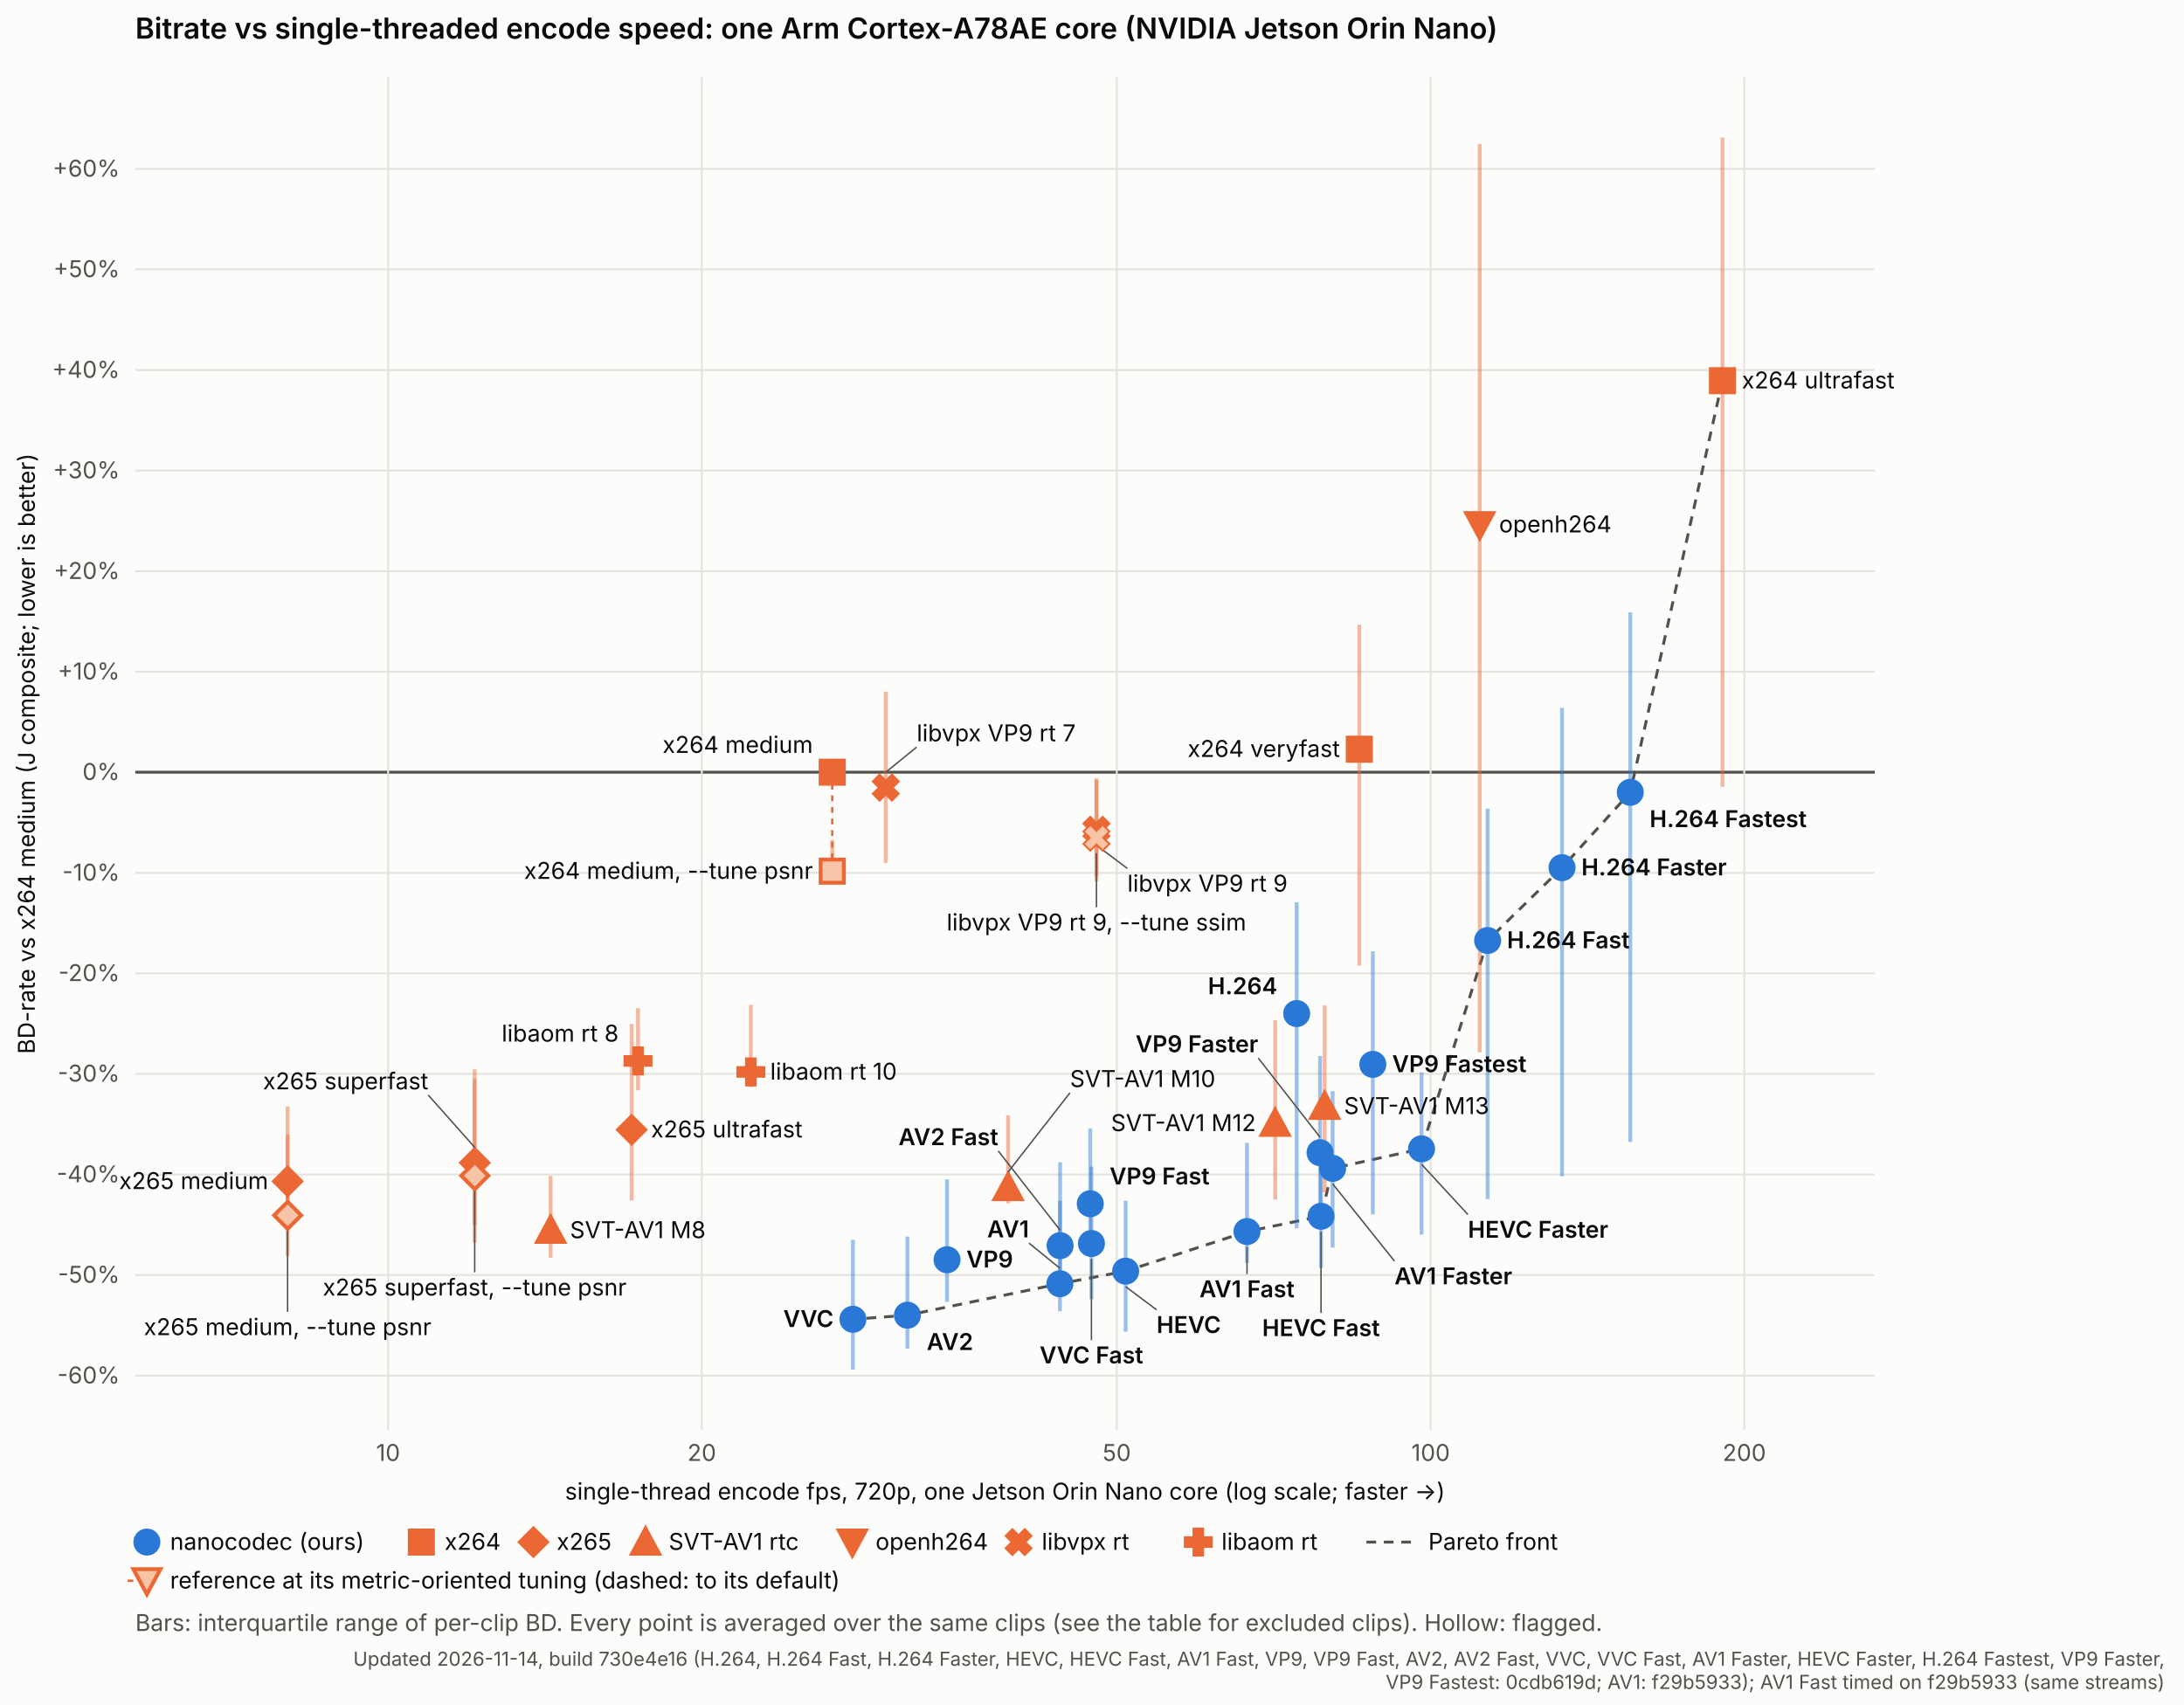
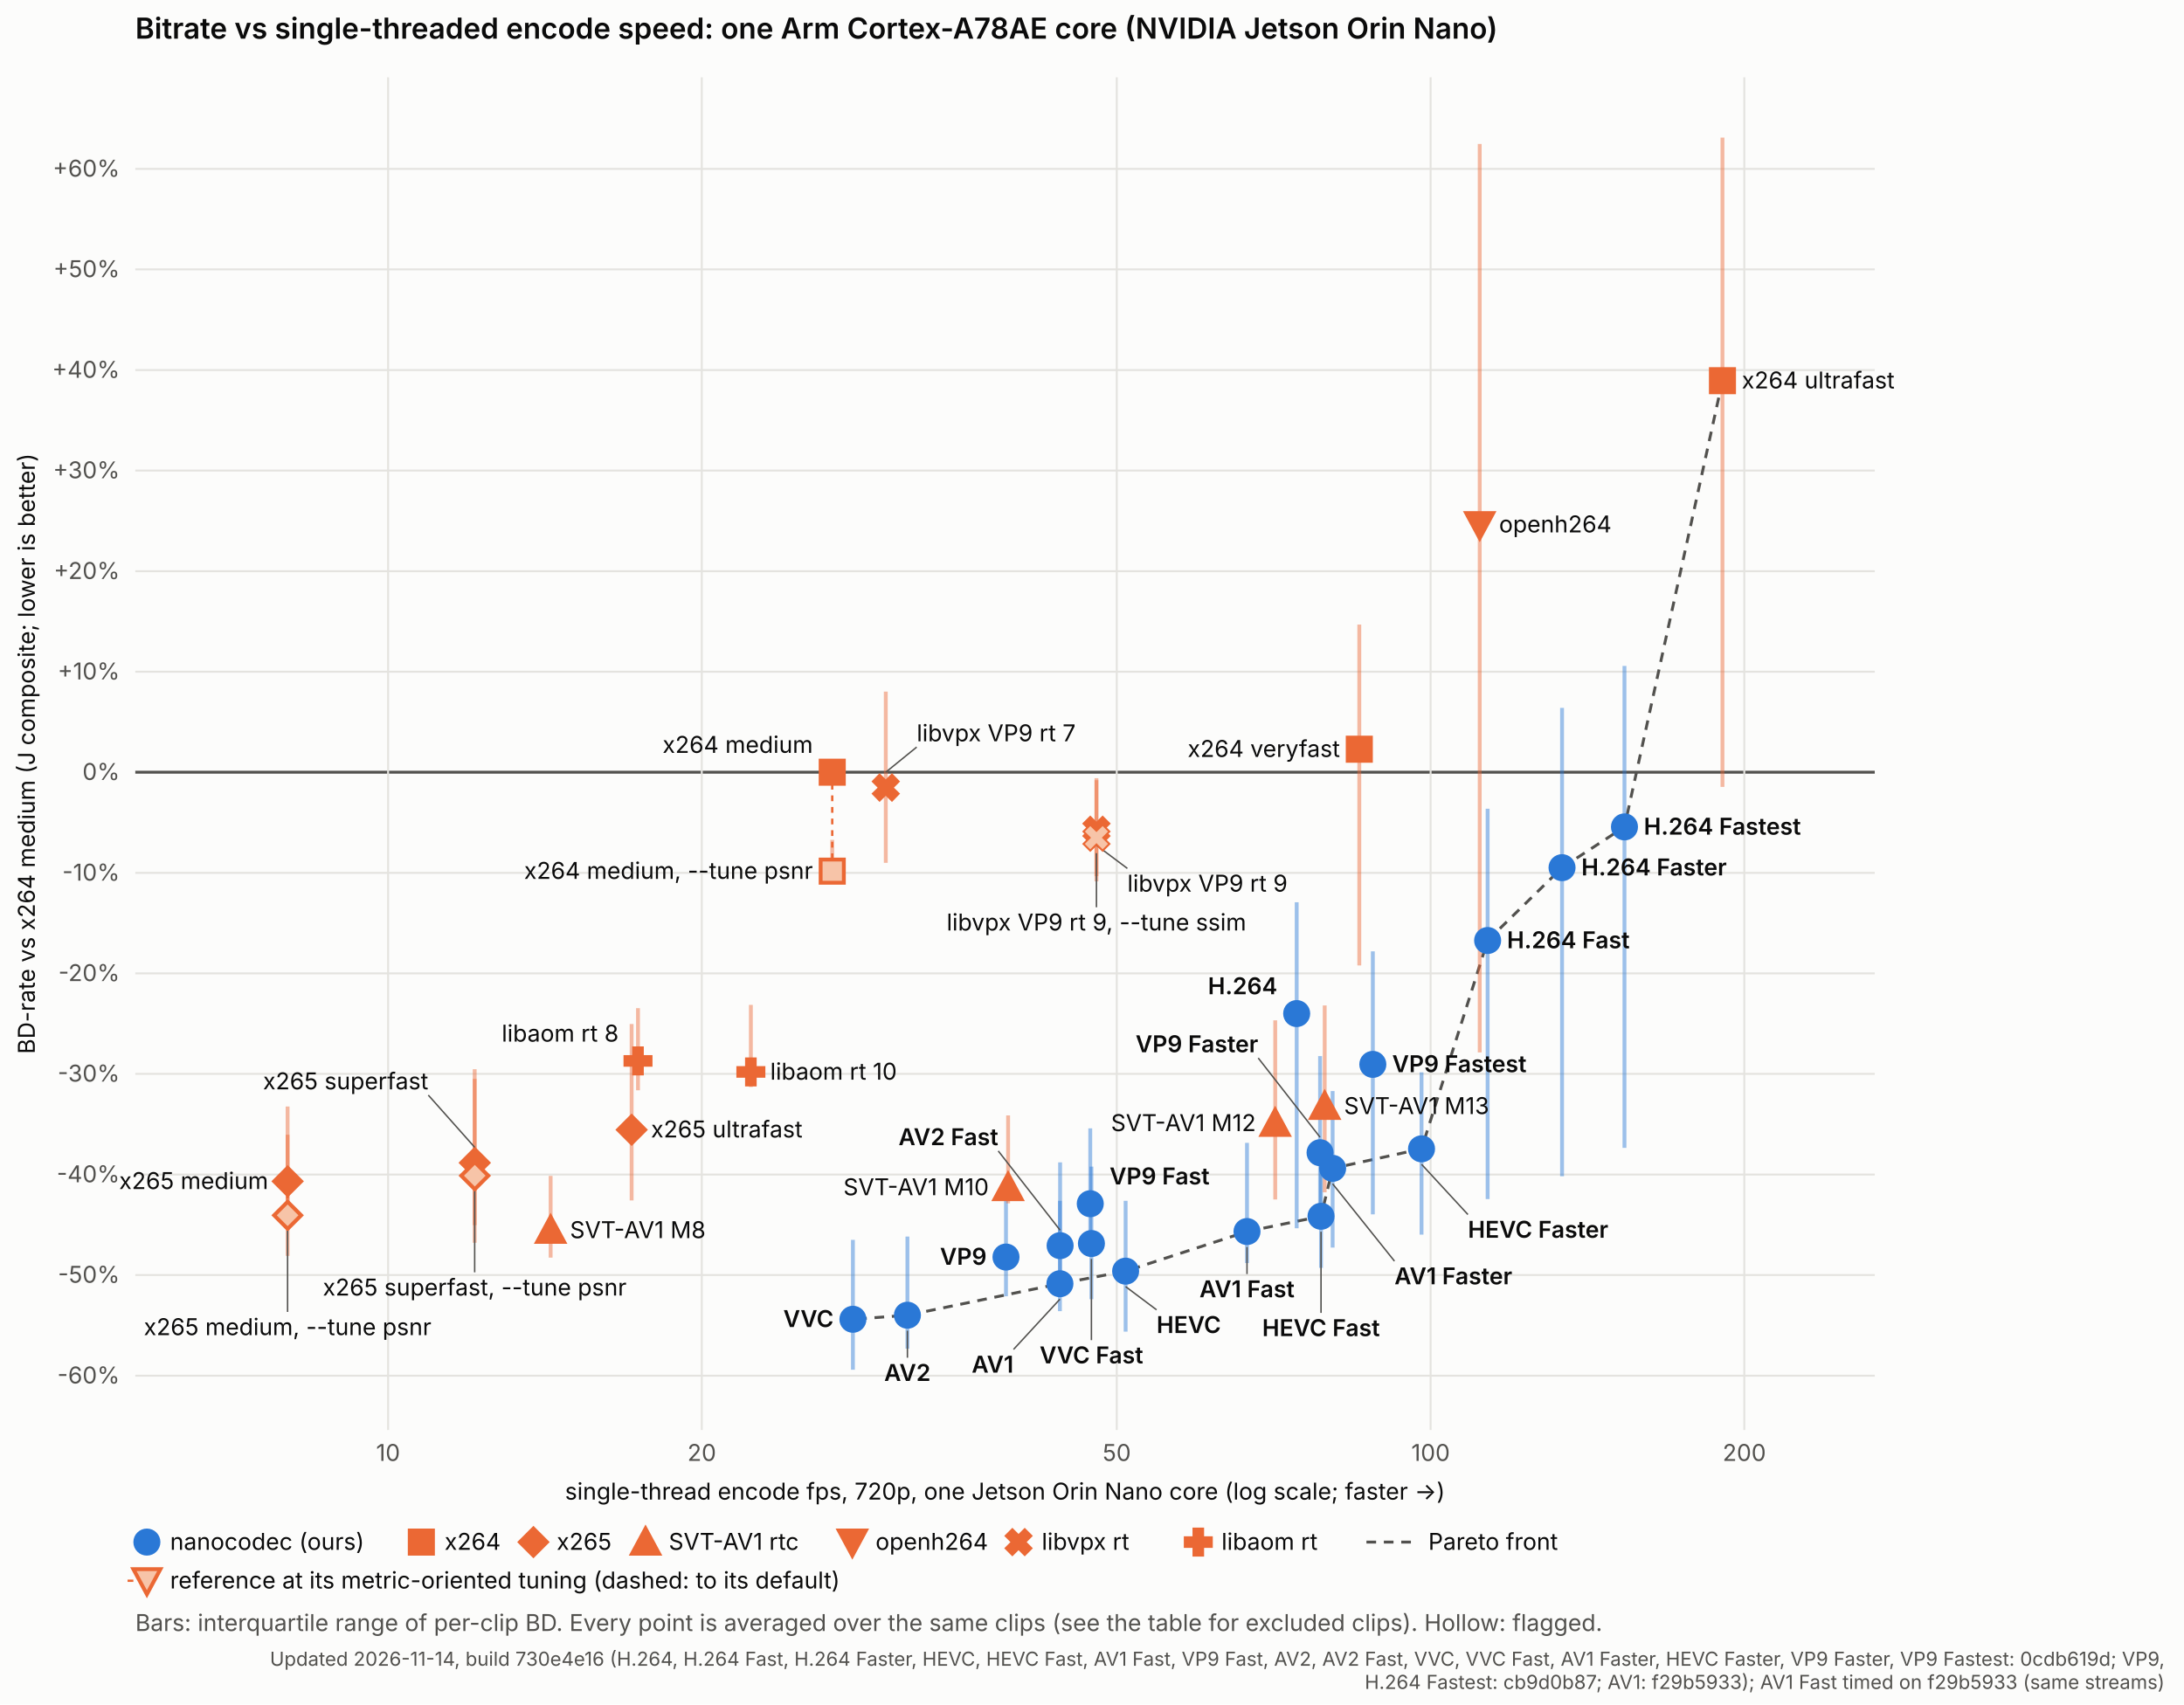
<svg xmlns="http://www.w3.org/2000/svg" viewBox="0 0 1130 882" width="1130" height="882" font-family="system-ui, -apple-system, Segoe UI, sans-serif" font-size="12">
  <rect width="1130" height="882" fill="#fcfcfb" />
  <text x="70" y="20" font-size="15" font-weight="600" fill="#0b0b0b">Bitrate vs single-threaded encode speed: one Arm Cortex-A78AE core (NVIDIA Jetson Orin Nano)</text>
  <text x="70" y="35" fill="#52514e" />
  <line x1="70" x2="970" y1="711.9" y2="711.9" stroke="#e4e3df" stroke-width="1" />
  <text x="62" y="715.9" text-anchor="end" fill="#52514e">-60%</text>
  <line x1="70" x2="970" y1="659.8" y2="659.8" stroke="#e4e3df" stroke-width="1" />
  <text x="62" y="663.8" text-anchor="end" fill="#52514e">-50%</text>
  <line x1="70" x2="970" y1="607.8" y2="607.8" stroke="#e4e3df" stroke-width="1" />
  <text x="62" y="611.8" text-anchor="end" fill="#52514e">-40%</text>
  <line x1="70" x2="970" y1="555.7" y2="555.7" stroke="#e4e3df" stroke-width="1" />
  <text x="62" y="559.7" text-anchor="end" fill="#52514e">-30%</text>
  <line x1="70" x2="970" y1="503.7" y2="503.7" stroke="#e4e3df" stroke-width="1" />
  <text x="62" y="507.7" text-anchor="end" fill="#52514e">-20%</text>
  <line x1="70" x2="970" y1="451.7" y2="451.7" stroke="#e4e3df" stroke-width="1" />
  <text x="62" y="455.7" text-anchor="end" fill="#52514e">-10%</text>
  <line x1="70" x2="970" y1="399.6" y2="399.6" stroke="#52514e" stroke-width="1.5" />
  <text x="62" y="403.6" text-anchor="end" fill="#52514e">0%</text>
  <line x1="70" x2="970" y1="347.6" y2="347.6" stroke="#e4e3df" stroke-width="1" />
  <text x="62" y="351.6" text-anchor="end" fill="#52514e">+10%</text>
  <line x1="70" x2="970" y1="295.6" y2="295.6" stroke="#e4e3df" stroke-width="1" />
  <text x="62" y="299.6" text-anchor="end" fill="#52514e">+20%</text>
  <line x1="70" x2="970" y1="243.5" y2="243.5" stroke="#e4e3df" stroke-width="1" />
  <text x="62" y="247.5" text-anchor="end" fill="#52514e">+30%</text>
  <line x1="70" x2="970" y1="191.5" y2="191.5" stroke="#e4e3df" stroke-width="1" />
  <text x="62" y="195.5" text-anchor="end" fill="#52514e">+40%</text>
  <line x1="70" x2="970" y1="139.4" y2="139.4" stroke="#e4e3df" stroke-width="1" />
  <text x="62" y="143.4" text-anchor="end" fill="#52514e">+50%</text>
  <line x1="70" x2="970" y1="87.4" y2="87.4" stroke="#e4e3df" stroke-width="1" />
  <text x="62" y="91.4" text-anchor="end" fill="#52514e">+60%</text>
  <line x1="200.8" x2="200.8" y1="40" y2="740" stroke="#e4e3df" />
  <text x="200.8" y="756" text-anchor="middle" fill="#52514e">10</text>
  <line x1="363.1" x2="363.1" y1="40" y2="740" stroke="#e4e3df" />
  <text x="363.1" y="756" text-anchor="middle" fill="#52514e">20</text>
  <line x1="577.8" x2="577.8" y1="40" y2="740" stroke="#e4e3df" />
  <text x="577.8" y="756" text-anchor="middle" fill="#52514e">50</text>
  <line x1="740.2" x2="740.2" y1="40" y2="740" stroke="#e4e3df" />
  <text x="740.2" y="756" text-anchor="middle" fill="#52514e">100</text>
  <line x1="902.5" x2="902.5" y1="40" y2="740" stroke="#e4e3df" />
  <text x="902.5" y="756" text-anchor="middle" fill="#52514e">200</text>
  <text x="520.0" y="776" text-anchor="middle" fill="#0b0b0b">single-thread encode fps, 720p, one Jetson Orin Nano core (log scale; faster →)</text>
  <text transform="translate(18,390.0) rotate(-90)" text-anchor="middle" fill="#0b0b0b">BD-rate vs x264 medium (J composite; lower is better)</text>
-   <polyline points="891.2,197.0 843.5,410.0 808.2,449.0 769.7,486.7 735.5,594.5 689.5,604.6 683.5,629.4 645.2,637.3 582.4,657.8 548.4,664.3 469.5,680.6 441.3,682.7" fill="none" stroke="#52514e" stroke-width="1.5" stroke-dasharray="5 4" />
+   <polyline points="891.2,197.0 840.5,427.9 808.2,449.0 769.7,486.7 735.5,594.5 689.5,604.6 683.5,629.4 645.2,637.3 582.4,657.8 548.4,664.3 469.5,680.6 441.3,682.7" fill="none" stroke="#52514e" stroke-width="1.5" stroke-dasharray="5 4" />
  <line x1="430.6" y1="399.6" x2="430.6" y2="450.8" stroke="#eb6834" stroke-width="1.2" stroke-dasharray="3 3" />
  <line x1="245.6" y1="601.7" x2="245.6" y2="608.4" stroke="#eb6834" stroke-width="1.2" stroke-dasharray="3 3" />
  <line x1="148.8" y1="611.3" x2="148.8" y2="628.9" stroke="#eb6834" stroke-width="1.2" stroke-dasharray="3 3" />
  <line x1="567.3" y1="429.4" x2="567.3" y2="433.5" stroke="#eb6834" stroke-width="1.2" stroke-dasharray="3 3" />
  <line x1="430.6" x2="430.6" y1="399.6" y2="399.6" stroke="#eb6834" stroke-opacity="0.45" stroke-width="2" />
  <line x1="670.9" x2="670.9" y1="635.6" y2="466.9" stroke="#2a78d6" stroke-opacity="0.45" stroke-width="2" />
  <line x1="769.7" x2="769.7" y1="620.5" y2="418.5" stroke="#2a78d6" stroke-opacity="0.45" stroke-width="2" />
  <line x1="808.2" x2="808.2" y1="608.7" y2="366.3" stroke="#2a78d6" stroke-opacity="0.45" stroke-width="2" />
-   <line x1="843.5" x2="843.5" y1="590.9" y2="316.9" stroke="#2a78d6" stroke-opacity="0.45" stroke-width="2" />
+   <line x1="840.5" x2="840.5" y1="594.0" y2="344.6" stroke="#2a78d6" stroke-opacity="0.45" stroke-width="2" />
  <line x1="582.4" x2="582.4" y1="689.1" y2="621.4" stroke="#2a78d6" stroke-opacity="0.45" stroke-width="2" />
  <line x1="683.5" x2="683.5" y1="656.1" y2="592.1" stroke="#2a78d6" stroke-opacity="0.45" stroke-width="2" />
  <line x1="735.5" x2="735.5" y1="638.9" y2="554.9" stroke="#2a78d6" stroke-opacity="0.45" stroke-width="2" />
  <line x1="548.4" x2="548.4" y1="678.5" y2="621.4" stroke="#2a78d6" stroke-opacity="0.45" stroke-width="2" />
  <line x1="645.2" x2="645.2" y1="653.6" y2="591.4" stroke="#2a78d6" stroke-opacity="0.45" stroke-width="2" />
  <line x1="689.5" x2="689.5" y1="645.6" y2="564.6" stroke="#2a78d6" stroke-opacity="0.45" stroke-width="2" />
-   <line x1="490.0" x2="490.0" y1="673.7" y2="610.3" stroke="#2a78d6" stroke-opacity="0.45" stroke-width="2" />
+   <line x1="520.5" x2="520.5" y1="670.8" y2="610.9" stroke="#2a78d6" stroke-opacity="0.45" stroke-width="2" />
  <line x1="564.1" x2="564.1" y1="647.6" y2="583.9" stroke="#2a78d6" stroke-opacity="0.45" stroke-width="2" />
  <line x1="683.0" x2="683.0" y1="634.8" y2="546.5" stroke="#2a78d6" stroke-opacity="0.45" stroke-width="2" />
  <line x1="710.3" x2="710.3" y1="628.4" y2="492.3" stroke="#2a78d6" stroke-opacity="0.45" stroke-width="2" />
  <line x1="469.5" x2="469.5" y1="697.9" y2="639.9" stroke="#2a78d6" stroke-opacity="0.45" stroke-width="2" />
  <line x1="548.5" x2="548.5" y1="669.6" y2="601.5" stroke="#2a78d6" stroke-opacity="0.45" stroke-width="2" />
  <line x1="441.3" x2="441.3" y1="708.8" y2="641.6" stroke="#2a78d6" stroke-opacity="0.45" stroke-width="2" />
  <line x1="564.7" x2="564.7" y1="672.3" y2="603.7" stroke="#2a78d6" stroke-opacity="0.45" stroke-width="2" />
  <line x1="765.6" x2="765.6" y1="544.6" y2="74.5" stroke="#eb6834" stroke-opacity="0.45" stroke-width="2" />
  <line x1="891.2" x2="891.2" y1="407.2" y2="71.2" stroke="#eb6834" stroke-opacity="0.45" stroke-width="2" />
  <line x1="703.3" x2="703.3" y1="499.6" y2="323.2" stroke="#eb6834" stroke-opacity="0.45" stroke-width="2" />
  <line x1="326.8" x2="326.8" y1="621.2" y2="529.9" stroke="#eb6834" stroke-opacity="0.45" stroke-width="2" />
  <line x1="245.6" x2="245.6" y1="634.0" y2="553.3" stroke="#eb6834" stroke-opacity="0.45" stroke-width="2" />
  <line x1="148.8" x2="148.8" y1="625.0" y2="572.6" stroke="#eb6834" stroke-opacity="0.45" stroke-width="2" />
  <line x1="284.9" x2="284.9" y1="650.8" y2="608.5" stroke="#eb6834" stroke-opacity="0.45" stroke-width="2" />
  <line x1="521.6" x2="521.6" y1="622.7" y2="577.2" stroke="#eb6834" stroke-opacity="0.45" stroke-width="2" />
  <line x1="659.8" x2="659.8" y1="620.7" y2="528.0" stroke="#eb6834" stroke-opacity="0.45" stroke-width="2" />
  <line x1="685.4" x2="685.4" y1="617.0" y2="520.3" stroke="#eb6834" stroke-opacity="0.45" stroke-width="2" />
  <line x1="458.3" x2="458.3" y1="446.5" y2="357.9" stroke="#eb6834" stroke-opacity="0.45" stroke-width="2" />
  <line x1="567.3" x2="567.3" y1="453.4" y2="403.7" stroke="#eb6834" stroke-opacity="0.45" stroke-width="2" />
  <line x1="330.1" x2="330.1" y1="564.2" y2="521.7" stroke="#eb6834" stroke-opacity="0.45" stroke-width="2" />
  <line x1="388.5" x2="388.5" y1="562.5" y2="520.0" stroke="#eb6834" stroke-opacity="0.45" stroke-width="2" />
  <line x1="430.6" x2="430.6" y1="453.2" y2="434.6" stroke="#eb6834" stroke-opacity="0.45" stroke-width="2" />
  <line x1="245.6" x2="245.6" y1="643.1" y2="558.3" stroke="#eb6834" stroke-opacity="0.45" stroke-width="2" />
  <line x1="148.8" x2="148.8" y1="649.9" y2="587.2" stroke="#eb6834" stroke-opacity="0.45" stroke-width="2" />
  <line x1="567.3" x2="567.3" y1="456.1" y2="402.7" stroke="#eb6834" stroke-opacity="0.45" stroke-width="2" />
  <g>
    <rect x="424.6" y="393.6" width="12" height="12" fill="#eb6834" stroke="#eb6834" stroke-width="2" />
  </g>
  <text x="420.6" y="389.6" text-anchor="end" fill="#0b0b0b">x264 medium</text>
  <g>
    <circle cx="670.9" cy="524.5" r="6" fill="#2a78d6" stroke="#2a78d6" stroke-width="2" />
  </g>
  <text x="660.9" y="514.5" text-anchor="end" fill="#0b0b0b" font-weight="600">H.264</text>
  <g>
    <circle cx="769.7" cy="486.7" r="6" fill="#2a78d6" stroke="#2a78d6" stroke-width="2" />
  </g>
  <text x="779.7" y="490.7" text-anchor="start" fill="#0b0b0b" font-weight="600">H.264 Fast</text>
  <g>
    <circle cx="808.2" cy="449.0" r="6" fill="#2a78d6" stroke="#2a78d6" stroke-width="2" />
  </g>
  <text x="818.2" y="453.0" text-anchor="start" fill="#0b0b0b" font-weight="600">H.264 Faster</text>
  <g>
-     <circle cx="843.5" cy="410.0" r="6" fill="#2a78d6" stroke="#2a78d6" stroke-width="2" />
-   </g>
-   <text x="853.5" y="428.0" text-anchor="start" fill="#0b0b0b" font-weight="600">H.264 Fastest</text>
+     <circle cx="840.5" cy="427.9" r="6" fill="#2a78d6" stroke="#2a78d6" stroke-width="2" />
+   </g>
+   <text x="850.5" y="431.9" text-anchor="start" fill="#0b0b0b" font-weight="600">H.264 Fastest</text>
  <g>
    <circle cx="582.4" cy="657.8" r="6" fill="#2a78d6" stroke="#2a78d6" stroke-width="2" />
  </g>
  <line x1="582.4" y1="665.8" x2="598.4" y2="677.8" stroke="#52514e" stroke-width="0.75" />
  <text x="598.4" y="689.8" text-anchor="start" fill="#0b0b0b" font-weight="600">HEVC</text>
  <g>
    <circle cx="683.5" cy="629.4" r="6" fill="#2a78d6" stroke="#2a78d6" stroke-width="2" />
  </g>
  <line x1="683.5" y1="637.4" x2="683.5" y2="679.4" stroke="#52514e" stroke-width="0.75" />
  <text x="683.5" y="691.4" text-anchor="middle" fill="#0b0b0b" font-weight="600">HEVC Fast</text>
  <g>
    <circle cx="735.5" cy="594.5" r="6" fill="#2a78d6" stroke="#2a78d6" stroke-width="2" />
  </g>
  <line x1="735.5" y1="602.5" x2="759.5" y2="628.5" stroke="#52514e" stroke-width="0.75" />
  <text x="759.5" y="640.5" text-anchor="start" fill="#0b0b0b" font-weight="600">HEVC Faster</text>
  <g>
    <circle cx="548.4" cy="664.3" r="6" fill="#2a78d6" stroke="#2a78d6" stroke-width="2" />
  </g>
-   <line x1="548.4" y1="656.3" x2="532.4" y2="643.3" stroke="#52514e" stroke-width="0.75" />
-   <text x="532.4" y="640.3" text-anchor="end" fill="#0b0b0b" font-weight="600">AV1</text>
+   <line x1="548.4" y1="672.3" x2="524.4" y2="698.3" stroke="#52514e" stroke-width="0.75" />
+   <text x="524.4" y="710.3" text-anchor="end" fill="#0b0b0b" font-weight="600">AV1</text>
  <g>
    <circle cx="645.2" cy="637.3" r="6" fill="#2a78d6" stroke="#2a78d6" stroke-width="2" />
  </g>
  <line x1="645.2" y1="645.3" x2="645.2" y2="659.3" stroke="#52514e" stroke-width="0.75" />
  <text x="645.2" y="671.3" text-anchor="middle" fill="#0b0b0b" font-weight="600">AV1 Fast</text>
  <g>
    <circle cx="689.5" cy="604.6" r="6" fill="#2a78d6" stroke="#2a78d6" stroke-width="2" />
  </g>
  <line x1="689.5" y1="612.6" x2="721.5" y2="652.6" stroke="#52514e" stroke-width="0.75" />
  <text x="721.5" y="664.6" text-anchor="start" fill="#0b0b0b" font-weight="600">AV1 Faster</text>
  <g>
-     <circle cx="490.0" cy="651.9" r="6" fill="#2a78d6" stroke="#2a78d6" stroke-width="2" />
-   </g>
-   <text x="500.0" y="655.9" text-anchor="start" fill="#0b0b0b" font-weight="600">VP9</text>
+     <circle cx="520.5" cy="650.5" r="6" fill="#2a78d6" stroke="#2a78d6" stroke-width="2" />
+   </g>
+   <text x="510.5" y="654.5" text-anchor="end" fill="#0b0b0b" font-weight="600">VP9</text>
  <g>
    <circle cx="564.1" cy="622.9" r="6" fill="#2a78d6" stroke="#2a78d6" stroke-width="2" />
  </g>
  <text x="574.1" y="612.9" text-anchor="start" fill="#0b0b0b" font-weight="600">VP9 Fast</text>
  <g>
    <circle cx="683.0" cy="596.5" r="6" fill="#2a78d6" stroke="#2a78d6" stroke-width="2" />
  </g>
  <line x1="683.0" y1="588.5" x2="651.0" y2="547.5" stroke="#52514e" stroke-width="0.75" />
  <text x="651.0" y="544.5" text-anchor="end" fill="#0b0b0b" font-weight="600">VP9 Faster</text>
  <g>
    <circle cx="710.3" cy="550.8" r="6" fill="#2a78d6" stroke="#2a78d6" stroke-width="2" />
  </g>
  <text x="720.3" y="554.8" text-anchor="start" fill="#0b0b0b" font-weight="600">VP9 Fastest</text>
  <g>
    <circle cx="469.5" cy="680.6" r="6" fill="#2a78d6" stroke="#2a78d6" stroke-width="2" />
  </g>
-   <text x="479.5" y="698.6" text-anchor="start" fill="#0b0b0b" font-weight="600">AV2</text>
+   <line x1="469.5" y1="688.6" x2="469.5" y2="702.6" stroke="#52514e" stroke-width="0.75" />
+   <text x="469.5" y="714.6" text-anchor="middle" fill="#0b0b0b" font-weight="600">AV2</text>
  <g>
    <circle cx="548.5" cy="644.6" r="6" fill="#2a78d6" stroke="#2a78d6" stroke-width="2" />
  </g>
  <line x1="548.5" y1="636.6" x2="516.5" y2="595.6" stroke="#52514e" stroke-width="0.75" />
  <text x="516.5" y="592.6" text-anchor="end" fill="#0b0b0b" font-weight="600">AV2 Fast</text>
  <g>
    <circle cx="441.3" cy="682.7" r="6" fill="#2a78d6" stroke="#2a78d6" stroke-width="2" />
  </g>
  <text x="431.3" y="686.7" text-anchor="end" fill="#0b0b0b" font-weight="600">VVC</text>
  <g>
    <circle cx="564.7" cy="643.5" r="6" fill="#2a78d6" stroke="#2a78d6" stroke-width="2" />
  </g>
  <line x1="564.7" y1="651.5" x2="564.7" y2="693.5" stroke="#52514e" stroke-width="0.75" />
  <text x="564.7" y="705.5" text-anchor="middle" fill="#0b0b0b" font-weight="600">VVC Fast</text>
  <g>
    <polygon points="765.601,278.504 772.601,265.504 758.601,265.504" fill="#eb6834" stroke="#eb6834" stroke-width="2" />
  </g>
  <text x="775.6" y="275.5" text-anchor="start" fill="#0b0b0b">openh264</text>
  <g>
    <rect x="885.2" y="191.0" width="12" height="12" fill="#eb6834" stroke="#eb6834" stroke-width="2" />
  </g>
  <text x="901.2" y="201.0" text-anchor="start" fill="#0b0b0b">x264 ultrafast</text>
  <g>
    <rect x="697.3" y="381.7" width="12" height="12" fill="#eb6834" stroke="#eb6834" stroke-width="2" />
  </g>
  <text x="693.3" y="391.7" text-anchor="end" fill="#0b0b0b">x264 veryfast</text>
  <g>
    <polygon points="326.811,577.637 333.811,584.637 326.811,591.637 319.811,584.637" fill="#eb6834" stroke="#eb6834" stroke-width="2" />
  </g>
  <text x="336.8" y="588.6" text-anchor="start" fill="#0b0b0b">x265 ultrafast</text>
  <g>
    <polygon points="245.647,594.731 252.647,601.731 245.647,608.731 238.647,601.731" fill="#eb6834" stroke="#eb6834" stroke-width="2" />
  </g>
  <line x1="245.6" y1="593.7" x2="221.6" y2="566.7" stroke="#52514e" stroke-width="0.75" />
  <text x="221.6" y="563.7" text-anchor="end" fill="#0b0b0b">x265 superfast</text>
  <g>
    <polygon points="148.821,604.307 155.821,611.307 148.821,618.307 141.821,611.307" fill="#eb6834" stroke="#eb6834" stroke-width="2" />
  </g>
  <text x="138.8" y="615.3" text-anchor="end" fill="#0b0b0b">x265 medium</text>
  <g>
    <polygon points="284.896,629.658 291.896,642.658 277.896,642.658" fill="#eb6834" stroke="#eb6834" stroke-width="2" />
  </g>
  <text x="294.9" y="640.7" text-anchor="start" fill="#0b0b0b">SVT-AV1 M8</text>
  <g>
    <polygon points="521.574,607.548 528.574,620.548 514.574,620.548" fill="#eb6834" stroke="#eb6834" stroke-width="2" />
  </g>
-   <line x1="521.6" y1="606.5" x2="553.6" y2="565.5" stroke="#52514e" stroke-width="0.75" />
-   <text x="553.6" y="562.5" text-anchor="start" fill="#0b0b0b">SVT-AV1 M10</text>
+   <text x="511.6" y="618.5" text-anchor="end" fill="#0b0b0b">SVT-AV1 M10</text>
  <g>
    <polygon points="659.751,574.288 666.751,587.288 652.751,587.288" fill="#eb6834" stroke="#eb6834" stroke-width="2" />
  </g>
  <text x="649.8" y="585.3" text-anchor="end" fill="#0b0b0b">SVT-AV1 M12</text>
  <g>
    <polygon points="685.389,565.529 692.389,578.529 678.389,578.529" fill="#eb6834" stroke="#eb6834" stroke-width="2" />
  </g>
  <text x="695.4" y="576.5" text-anchor="start" fill="#0b0b0b">SVT-AV1 M13</text>
  <g>
    <polygon points="461.5,400.8 465.0,404.4 461.8,407.6 465.0,410.7 461.5,414.3 458.3,411.1 455.1,414.3 451.6,410.7 454.8,407.6 451.6,404.4 455.1,400.8 458.3,404.0" fill="#eb6834" stroke="#eb6834" stroke-width="1" />
  </g>
  <line x1="458.3" y1="399.6" x2="474.3" y2="386.6" stroke="#52514e" stroke-width="0.75" />
  <text x="474.3" y="383.6" text-anchor="start" fill="#0b0b0b">libvpx VP9 rt 7</text>
  <g>
    <polygon points="570.5,422.7 574.0,426.2 570.8,429.4 574.0,432.6 570.5,436.1 567.3,432.9 564.1,436.1 560.6,432.6 563.8,429.4 560.6,426.2 564.1,422.7 567.3,425.9" fill="#eb6834" stroke="#eb6834" stroke-width="1" />
  </g>
  <line x1="567.3" y1="437.4" x2="583.3" y2="449.4" stroke="#52514e" stroke-width="0.75" />
  <text x="583.3" y="461.4" text-anchor="start" fill="#0b0b0b">libvpx VP9 rt 9</text>
  <g>
    <polygon points="327.6,542.0 332.6,542.0 332.6,546.5 337.1,546.5 337.1,551.5 332.6,551.5 332.6,556.0 327.6,556.0 327.6,551.5 323.1,551.5 323.1,546.5 327.6,546.5" fill="#eb6834" stroke="#eb6834" stroke-width="1" />
  </g>
  <text x="320.1" y="539.0" text-anchor="end" fill="#0b0b0b">libaom rt 8</text>
  <g>
    <polygon points="386.0,547.7 391.0,547.7 391.0,552.2 395.5,552.2 395.5,557.2 391.0,557.2 391.0,561.7 386.0,561.7 386.0,557.2 381.5,557.2 381.5,552.2 386.0,552.2" fill="#eb6834" stroke="#eb6834" stroke-width="1" />
  </g>
  <text x="398.5" y="558.7" text-anchor="start" fill="#0b0b0b">libaom rt 10</text>
  <g>
    <rect x="424.6" y="444.8" width="12" height="12" fill="#f7c4a8" stroke="#eb6834" stroke-width="2" />
  </g>
  <text x="420.6" y="454.8" text-anchor="end" fill="#0b0b0b">x264 medium, --tune psnr</text>
  <g>
    <polygon points="245.647,601.405 252.647,608.405 245.647,615.405 238.647,608.405" fill="#f7c4a8" stroke="#eb6834" stroke-width="2" />
  </g>
  <line x1="245.6" y1="616.4" x2="245.6" y2="658.4" stroke="#52514e" stroke-width="0.75" />
  <text x="245.6" y="670.4" text-anchor="middle" fill="#0b0b0b">x265 superfast, --tune psnr</text>
  <g>
    <polygon points="148.821,621.895 155.821,628.895 148.821,635.895 141.821,628.895" fill="#f7c4a8" stroke="#eb6834" stroke-width="2" />
  </g>
  <line x1="148.8" y1="636.9" x2="148.8" y2="678.9" stroke="#52514e" stroke-width="0.75" />
  <text x="148.8" y="690.9" text-anchor="middle" fill="#0b0b0b">x265 medium, --tune psnr</text>
  <g>
    <polygon points="570.5,426.8 574.0,430.3 570.8,433.5 574.0,436.7 570.5,440.2 567.3,437.0 564.1,440.2 560.6,436.7 563.8,433.5 560.6,430.3 564.1,426.8 567.3,429.9" fill="#f7c4a8" stroke="#eb6834" stroke-width="1" />
  </g>
  <line x1="567.3" y1="441.5" x2="567.3" y2="469.5" stroke="#52514e" stroke-width="0.75" />
  <text x="567.3" y="481.5" text-anchor="middle" fill="#0b0b0b">libvpx VP9 rt 9, --tune ssim</text>
  <circle cx="76.0" cy="798.0" r="6" fill="#2a78d6" stroke="#2a78d6" stroke-width="2" />
  <text x="88" y="802" fill="#0b0b0b">nanocodec (ours)</text>
  <rect x="212.0" y="792.0" width="12" height="12" fill="#eb6834" stroke="#eb6834" stroke-width="2" />
  <text x="230" y="802" fill="#0b0b0b">x264</text>
  <polygon points="276,791 283,798 276,805 269,798" fill="#eb6834" stroke="#eb6834" stroke-width="2" />
  <text x="288" y="802" fill="#0b0b0b">x265</text>
  <polygon points="334,791 341,804 327,804" fill="#eb6834" stroke="#eb6834" stroke-width="2" />
  <text x="346" y="802" fill="#0b0b0b">SVT-AV1 rtc</text>
  <polygon points="441,805 448,792 434,792" fill="#eb6834" stroke="#eb6834" stroke-width="2" />
  <text x="453" y="802" fill="#0b0b0b">openh264</text>
  <polygon points="530.2,791.3 533.7,794.8 530.5,798.0 533.7,801.2 530.2,804.7 527.0,801.5 523.8,804.7 520.3,801.2 523.5,798.0 520.3,794.8 523.8,791.3 527.0,794.5" fill="#eb6834" stroke="#eb6834" stroke-width="1" />
  <text x="539" y="802" fill="#0b0b0b">libvpx rt</text>
  <polygon points="617.5,791.0 622.5,791.0 622.5,795.5 627.0,795.5 627.0,800.5 622.5,800.5 622.5,805.0 617.5,805.0 617.5,800.5 613.0,800.5 613.0,795.5 617.5,795.5" fill="#eb6834" stroke="#eb6834" stroke-width="1" />
  <text x="632" y="802" fill="#0b0b0b">libaom rt</text>
  <line x1="707" x2="733" y1="798" y2="798" stroke="#52514e" stroke-width="1.5" stroke-dasharray="5 4" />
  <text x="739" y="802" fill="#0b0b0b">Pareto front</text>
  <line x1="66" x2="76" y1="818" y2="818" stroke="#eb6834" stroke-width="1.2" stroke-dasharray="3 3" />
  <polygon points="76,825 83,812 69,812" fill="#f7c4a8" stroke="#eb6834" stroke-width="2" />
  <text x="88" y="822" fill="#0b0b0b">reference at its metric-oriented tuning (dashed: to its default)</text>
  <text x="70" y="844" fill="#52514e">Bars: interquartile range of per-clip BD. Every point is averaged over the same clips (see the table for excluded clips). Hollow: flagged.</text>
-   <text x="1120" y="862" font-size="10" text-anchor="end" fill="#52514e">Updated 2026-11-14, build 730e4e16 (H.264, H.264 Fast, H.264 Faster, HEVC, HEVC Fast, AV1 Fast, VP9, VP9 Fast, AV2, AV2 Fast, VVC, VVC Fast, AV1 Faster, HEVC Faster, H.264 Fastest, VP9 Faster,</text>
-   <text x="1120" y="874" font-size="10" text-anchor="end" fill="#52514e">VP9 Fastest: 0cdb619d; AV1: f29b5933); AV1 Fast timed on f29b5933 (same streams)</text>
+   <text x="1120" y="862" font-size="10" text-anchor="end" fill="#52514e">Updated 2026-11-14, build 730e4e16 (H.264, H.264 Fast, H.264 Faster, HEVC, HEVC Fast, AV1 Fast, VP9 Fast, AV2, AV2 Fast, VVC, VVC Fast, AV1 Faster, HEVC Faster, VP9 Faster, VP9 Fastest: 0cdb619d; VP9,</text>
+   <text x="1120" y="874" font-size="10" text-anchor="end" fill="#52514e">H.264 Fastest: cb9d0b87; AV1: f29b5933); AV1 Fast timed on f29b5933 (same streams)</text>
</svg>
